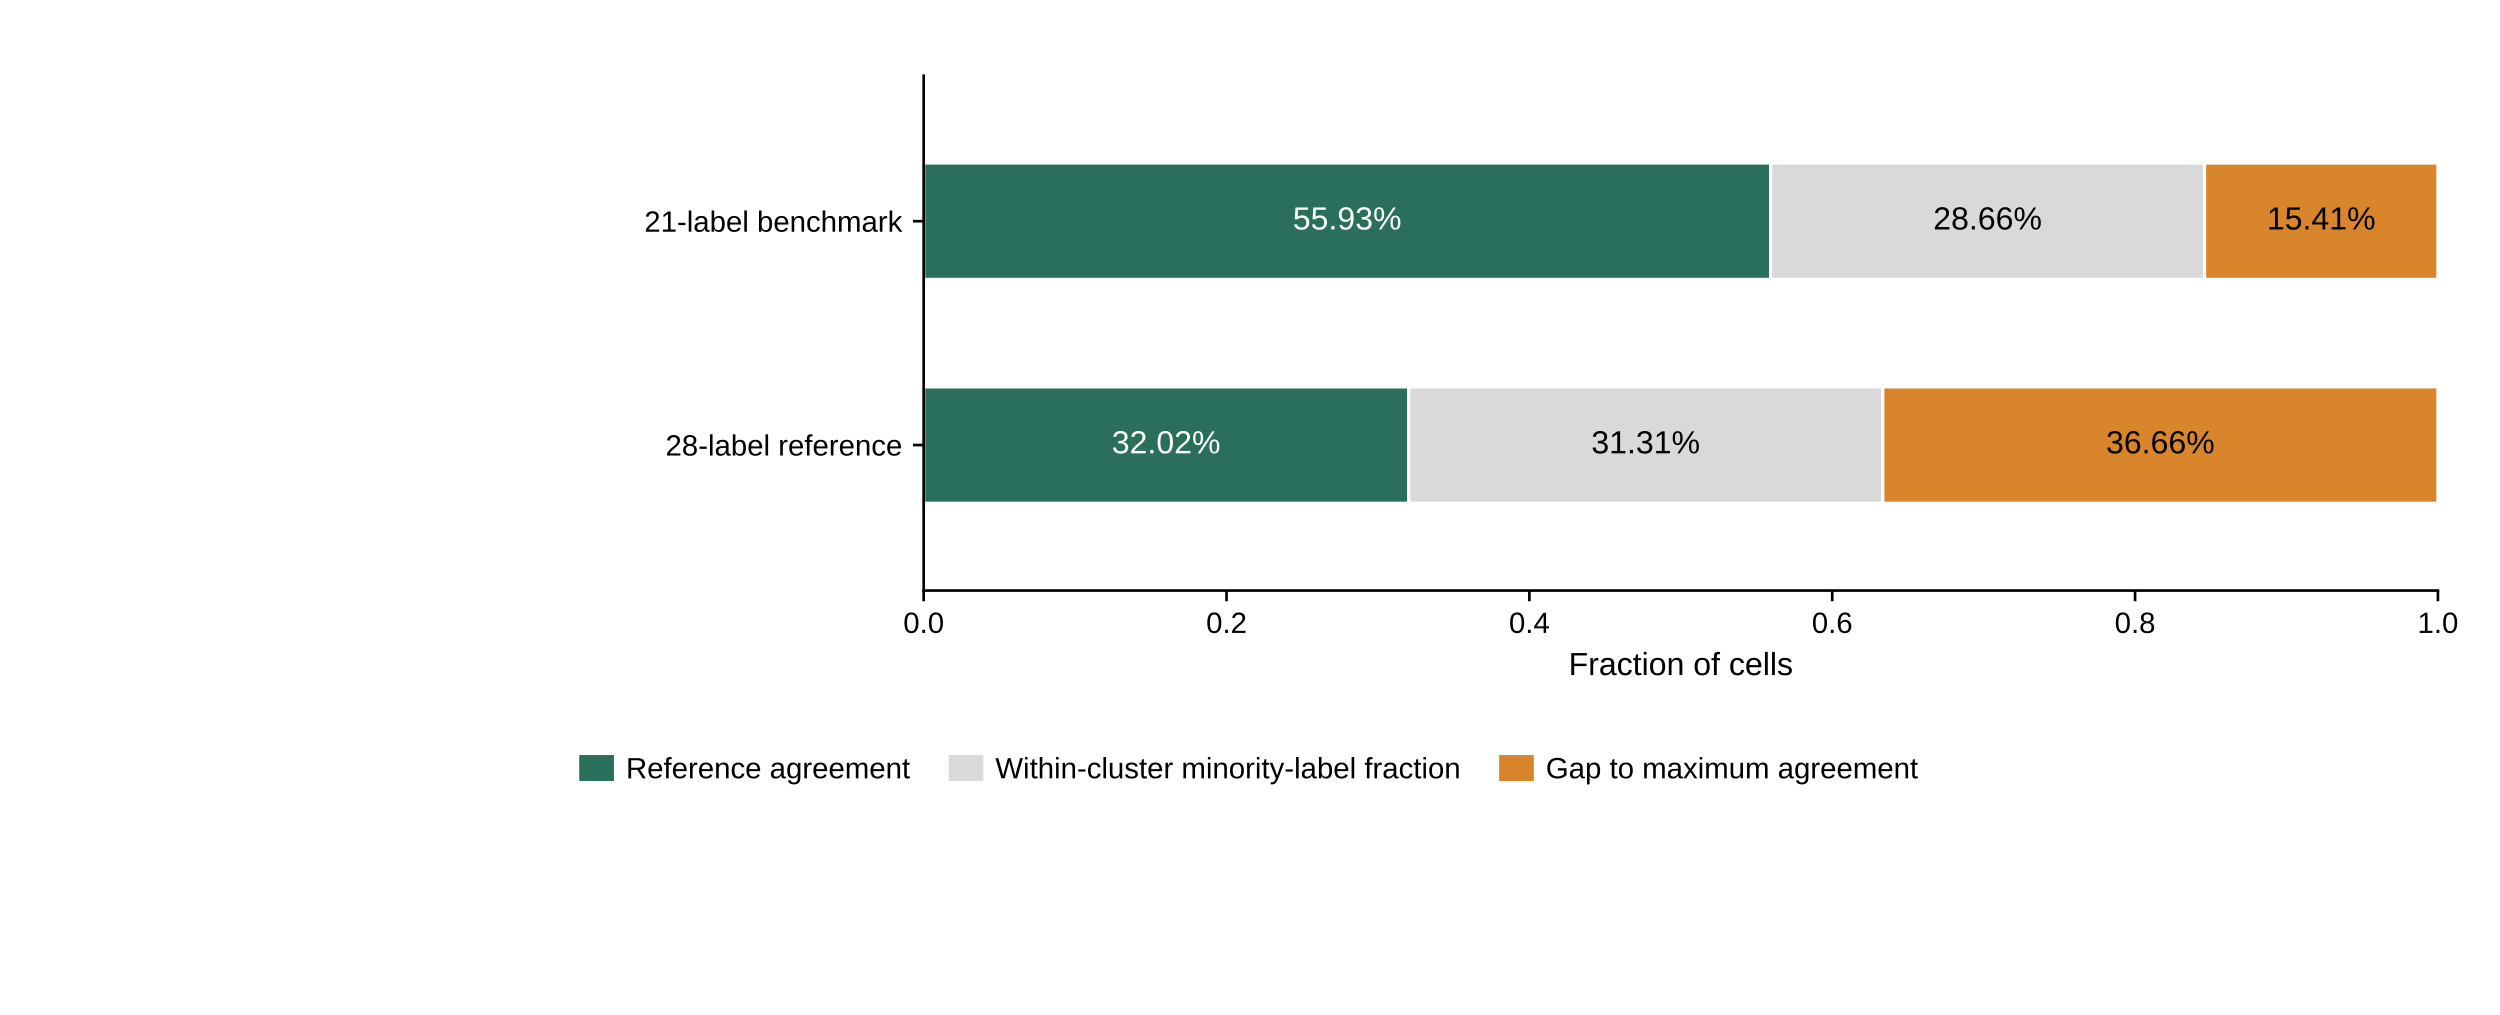
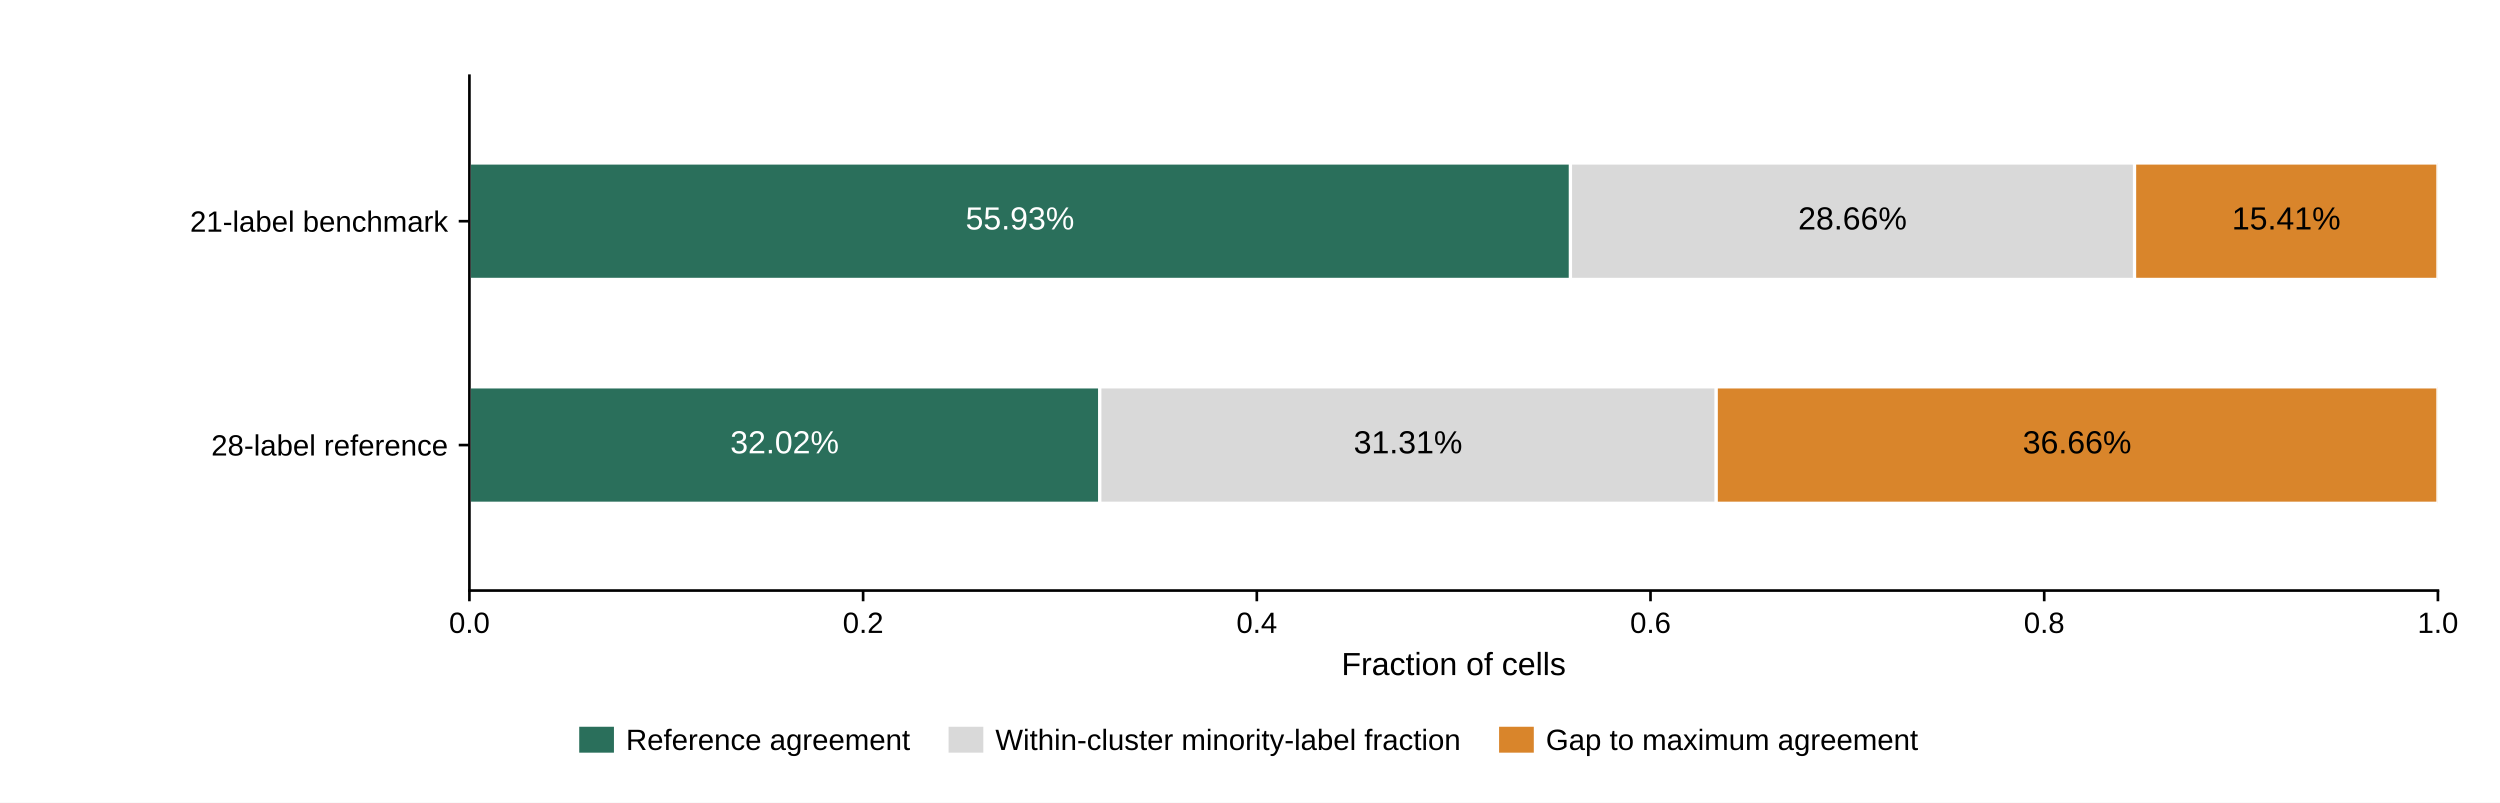
- <svg xmlns="http://www.w3.org/2000/svg" xmlns:xlink="http://www.w3.org/1999/xlink" width="468pt" height="189.921pt" viewBox="0 0 468 189.921" version="1.1">
+ <svg xmlns="http://www.w3.org/2000/svg" xmlns:xlink="http://www.w3.org/1999/xlink" width="468pt" height="150.26pt" viewBox="0 0 468 150.26" version="1.1">
  <defs>
    <style type="text/css">*{stroke-linejoin: round; stroke-linecap: butt}</style>
  </defs>
  <g id="figure_1">
    <g id="patch_1">
-       <path d="M 0 189.921  L 468 189.921  L 468 0  L 0 0  z " style="fill: #ffffff" />
+       <path d="M 0 150.26  L 468 150.26  L 468 0  L 0 0  z " style="fill: #ffffff" />
    </g>
    <g id="axes_1">
      <g id="patch_2">
-         <path d="M 172.913 110.551  L 456.378 110.551  L 456.378 14.173  L 172.913 14.173  z " style="fill: #ffffff" />
+         <path d="M 87.874 110.551  L 456.378 110.551  L 456.378 14.173  L 87.874 14.173  z " style="fill: #ffffff" />
      </g>
      <g id="patch_3">
-         <path d="M 172.913 30.516  L 331.464 30.516  L 331.464 52.305  L 172.913 52.305  z " clip-path="url(#peefa83332d)" style="fill: #2a6f5b; stroke: #ffffff; stroke-width: 0.6; stroke-linejoin: miter" />
+         <path d="M 87.874 30.516  L 293.99 30.516  L 293.99 52.305  L 87.874 52.305  z " clip-path="url(#p483ddc6209)" style="fill: #2a6f5b; stroke: #ffffff; stroke-width: 0.6; stroke-linejoin: miter" />
      </g>
      <g id="patch_4">
-         <path d="M 331.464 30.516  L 412.694 30.516  L 412.694 52.305  L 331.464 52.305  z " clip-path="url(#peefa83332d)" style="fill: #d9d9d9; stroke: #ffffff; stroke-width: 0.6; stroke-linejoin: miter" />
+         <path d="M 293.99 30.516  L 399.589 30.516  L 399.589 52.305  L 293.99 52.305  z " clip-path="url(#p483ddc6209)" style="fill: #d9d9d9; stroke: #ffffff; stroke-width: 0.6; stroke-linejoin: miter" />
      </g>
      <g id="patch_5">
-         <path d="M 412.694 30.516  L 456.378 30.516  L 456.378 52.305  L 412.694 52.305  z " clip-path="url(#peefa83332d)" style="fill: #d9852b; stroke: #ffffff; stroke-width: 0.6; stroke-linejoin: miter" />
+         <path d="M 399.589 30.516  L 456.378 30.516  L 456.378 52.305  L 399.589 52.305  z " clip-path="url(#p483ddc6209)" style="fill: #d9852b; stroke: #ffffff; stroke-width: 0.6; stroke-linejoin: miter" />
      </g>
      <g id="patch_6">
-         <path d="M 172.913 72.419  L 263.689 72.419  L 263.689 94.209  L 172.913 94.209  z " clip-path="url(#peefa83332d)" style="fill: #2a6f5b; stroke: #ffffff; stroke-width: 0.6; stroke-linejoin: miter" />
+         <path d="M 87.874 72.419  L 205.882 72.419  L 205.882 94.209  L 87.874 94.209  z " clip-path="url(#p483ddc6209)" style="fill: #2a6f5b; stroke: #ffffff; stroke-width: 0.6; stroke-linejoin: miter" />
      </g>
      <g id="patch_7">
-         <path d="M 263.689 72.419  L 352.455 72.419  L 352.455 94.209  L 263.689 94.209  z " clip-path="url(#peefa83332d)" style="fill: #d9d9d9; stroke: #ffffff; stroke-width: 0.6; stroke-linejoin: miter" />
+         <path d="M 205.882 72.419  L 321.278 72.419  L 321.278 94.209  L 205.882 94.209  z " clip-path="url(#p483ddc6209)" style="fill: #d9d9d9; stroke: #ffffff; stroke-width: 0.6; stroke-linejoin: miter" />
      </g>
      <g id="patch_8">
-         <path d="M 352.455 72.419  L 456.378 72.419  L 456.378 94.209  L 352.455 94.209  z " clip-path="url(#peefa83332d)" style="fill: #d9852b; stroke: #ffffff; stroke-width: 0.6; stroke-linejoin: miter" />
+         <path d="M 321.278 72.419  L 456.378 72.419  L 456.378 94.209  L 321.278 94.209  z " clip-path="url(#p483ddc6209)" style="fill: #d9852b; stroke: #ffffff; stroke-width: 0.6; stroke-linejoin: miter" />
      </g>
      <g id="matplotlib.axis_1">
        <g id="xtick_1">
          <g id="line2d_1">
            <defs>
              <path id="me28803f079" d="M 0 0  L 0 2  " style="stroke: #000000; stroke-width: 0.5" />
            </defs>
            <g>
-               <use xlink:href="#me28803f079" x="172.913" y="110.551" style="stroke: #000000; stroke-width: 0.5" />
+               <use xlink:href="#me28803f079" x="87.874" y="110.551" style="stroke: #000000; stroke-width: 0.5" />
            </g>
          </g>
          <g id="text_1">
-             <text style="font-size: 5.5px; font-family: 'Arial', 'Liberation Sans', 'DejaVu Sans', sans-serif; text-anchor: middle" x="172.913" y="118.488" transform="rotate(-0 172.9134 118.488)">0.0</text>
+             <text style="font-size: 5.5px; font-family: 'Arial', 'Liberation Sans', 'DejaVu Sans', sans-serif; text-anchor: middle" x="87.874" y="118.488" transform="rotate(-0 87.87402 118.488)">0.0</text>
          </g>
        </g>
        <g id="xtick_2">
          <g id="line2d_2">
            <g>
-               <use xlink:href="#me28803f079" x="229.606" y="110.551" style="stroke: #000000; stroke-width: 0.5" />
+               <use xlink:href="#me28803f079" x="161.575" y="110.551" style="stroke: #000000; stroke-width: 0.5" />
            </g>
          </g>
          <g id="text_2">
-             <text style="font-size: 5.5px; font-family: 'Arial', 'Liberation Sans', 'DejaVu Sans', sans-serif; text-anchor: middle" x="229.606" y="118.488" transform="rotate(-0 229.6063 118.488)">0.2</text>
+             <text style="font-size: 5.5px; font-family: 'Arial', 'Liberation Sans', 'DejaVu Sans', sans-serif; text-anchor: middle" x="161.575" y="118.488" transform="rotate(-0 161.5748 118.488)">0.2</text>
          </g>
        </g>
        <g id="xtick_3">
          <g id="line2d_3">
            <g>
-               <use xlink:href="#me28803f079" x="286.299" y="110.551" style="stroke: #000000; stroke-width: 0.5" />
+               <use xlink:href="#me28803f079" x="235.276" y="110.551" style="stroke: #000000; stroke-width: 0.5" />
            </g>
          </g>
          <g id="text_3">
-             <text style="font-size: 5.5px; font-family: 'Arial', 'Liberation Sans', 'DejaVu Sans', sans-serif; text-anchor: middle" x="286.299" y="118.488" transform="rotate(-0 286.2992 118.488)">0.4</text>
+             <text style="font-size: 5.5px; font-family: 'Arial', 'Liberation Sans', 'DejaVu Sans', sans-serif; text-anchor: middle" x="235.276" y="118.488" transform="rotate(-0 235.2756 118.488)">0.4</text>
          </g>
        </g>
        <g id="xtick_4">
          <g id="line2d_4">
            <g>
-               <use xlink:href="#me28803f079" x="342.992" y="110.551" style="stroke: #000000; stroke-width: 0.5" />
+               <use xlink:href="#me28803f079" x="308.976" y="110.551" style="stroke: #000000; stroke-width: 0.5" />
            </g>
          </g>
          <g id="text_4">
-             <text style="font-size: 5.5px; font-family: 'Arial', 'Liberation Sans', 'DejaVu Sans', sans-serif; text-anchor: middle" x="342.992" y="118.488" transform="rotate(-0 342.9921 118.488)">0.6</text>
+             <text style="font-size: 5.5px; font-family: 'Arial', 'Liberation Sans', 'DejaVu Sans', sans-serif; text-anchor: middle" x="308.976" y="118.488" transform="rotate(-0 308.9764 118.488)">0.6</text>
          </g>
        </g>
        <g id="xtick_5">
          <g id="line2d_5">
            <g>
-               <use xlink:href="#me28803f079" x="399.685" y="110.551" style="stroke: #000000; stroke-width: 0.5" />
+               <use xlink:href="#me28803f079" x="382.677" y="110.551" style="stroke: #000000; stroke-width: 0.5" />
            </g>
          </g>
          <g id="text_5">
-             <text style="font-size: 5.5px; font-family: 'Arial', 'Liberation Sans', 'DejaVu Sans', sans-serif; text-anchor: middle" x="399.685" y="118.488" transform="rotate(-0 399.685 118.488)">0.8</text>
+             <text style="font-size: 5.5px; font-family: 'Arial', 'Liberation Sans', 'DejaVu Sans', sans-serif; text-anchor: middle" x="382.677" y="118.488" transform="rotate(-0 382.6772 118.488)">0.8</text>
          </g>
        </g>
        <g id="xtick_6">
          <g id="line2d_6">
            <g>
              <use xlink:href="#me28803f079" x="456.378" y="110.551" style="stroke: #000000; stroke-width: 0.5" />
            </g>
          </g>
          <g id="text_6">
            <text style="font-size: 5.5px; font-family: 'Arial', 'Liberation Sans', 'DejaVu Sans', sans-serif; text-anchor: middle" x="456.378" y="118.488" transform="rotate(-0 456.378 118.488)">1.0</text>
          </g>
        </g>
        <g id="text_7">
-           <text style="font-size: 6px; font-family: 'Arial', 'Liberation Sans', 'DejaVu Sans', sans-serif; text-anchor: middle" x="314.646" y="126.376" transform="rotate(-0 314.6457 126.3758)">Fraction of cells</text>
+           <text style="font-size: 6px; font-family: 'Arial', 'Liberation Sans', 'DejaVu Sans', sans-serif; text-anchor: middle" x="272.126" y="126.376" transform="rotate(-0 272.126 126.3758)">Fraction of cells</text>
        </g>
      </g>
      <g id="matplotlib.axis_2">
        <g id="ytick_1">
          <g id="line2d_7">
            <defs>
              <path id="m3e0531e842" d="M 0 0  L -2 0  " style="stroke: #000000; stroke-width: 0.5" />
            </defs>
            <g>
-               <use xlink:href="#m3e0531e842" x="172.913" y="41.41" style="stroke: #000000; stroke-width: 0.5" />
+               <use xlink:href="#m3e0531e842" x="87.874" y="41.41" style="stroke: #000000; stroke-width: 0.5" />
            </g>
          </g>
          <g id="text_8">
-             <text style="font-size: 5.5px; font-family: 'Arial', 'Liberation Sans', 'DejaVu Sans', sans-serif; text-anchor: end" x="168.913" y="43.379" transform="rotate(-0 168.9134 43.37887)">21-label benchmark</text>
+             <text style="font-size: 5.5px; font-family: 'Arial', 'Liberation Sans', 'DejaVu Sans', sans-serif; text-anchor: end" x="83.874" y="43.379" transform="rotate(-0 83.87402 43.37887)">21-label benchmark</text>
          </g>
        </g>
        <g id="ytick_2">
          <g id="line2d_8">
            <g>
-               <use xlink:href="#m3e0531e842" x="172.913" y="83.314" style="stroke: #000000; stroke-width: 0.5" />
+               <use xlink:href="#m3e0531e842" x="87.874" y="83.314" style="stroke: #000000; stroke-width: 0.5" />
            </g>
          </g>
          <g id="text_9">
-             <text style="font-size: 5.5px; font-family: 'Arial', 'Liberation Sans', 'DejaVu Sans', sans-serif; text-anchor: end" x="168.913" y="85.282" transform="rotate(-0 168.9134 85.28233)">28-label reference</text>
+             <text style="font-size: 5.5px; font-family: 'Arial', 'Liberation Sans', 'DejaVu Sans', sans-serif; text-anchor: end" x="83.874" y="85.282" transform="rotate(-0 83.87402 85.28233)">28-label reference</text>
          </g>
        </g>
      </g>
      <g id="patch_9">
-         <path d="M 172.913 110.551  L 172.913 14.173  " style="fill: none; stroke: #000000; stroke-width: 0.5; stroke-linejoin: miter; stroke-linecap: square" />
+         <path d="M 87.874 110.551  L 87.874 14.173  " style="fill: none; stroke: #000000; stroke-width: 0.5; stroke-linejoin: miter; stroke-linecap: square" />
      </g>
      <g id="patch_10">
-         <path d="M 172.913 110.551  L 456.378 110.551  " style="fill: none; stroke: #000000; stroke-width: 0.5; stroke-linejoin: miter; stroke-linecap: square" />
+         <path d="M 87.874 110.551  L 456.378 110.551  " style="fill: none; stroke: #000000; stroke-width: 0.5; stroke-linejoin: miter; stroke-linecap: square" />
      </g>
      <g id="text_10">
-         <text style="font-size: 6px; font-family: 'Arial', 'Liberation Sans', 'DejaVu Sans', sans-serif; text-anchor: middle; fill: #ffffff" x="252.189" y="42.962" transform="rotate(-0 252.1888 42.96157)">55.93%</text>
+         <text style="font-size: 6px; font-family: 'Arial', 'Liberation Sans', 'DejaVu Sans', sans-serif; text-anchor: middle; fill: #ffffff" x="190.932" y="42.962" transform="rotate(-0 190.9321 42.96157)">55.93%</text>
      </g>
      <g id="text_11">
-         <text style="font-size: 6px; font-family: 'Arial', 'Liberation Sans', 'DejaVu Sans', sans-serif; text-anchor: middle" x="372.079" y="42.962" transform="rotate(-0 372.0793 42.96157)">28.66%</text>
+         <text style="font-size: 6px; font-family: 'Arial', 'Liberation Sans', 'DejaVu Sans', sans-serif; text-anchor: middle" x="346.79" y="42.962" transform="rotate(-0 346.7897 42.96157)">28.66%</text>
      </g>
      <g id="text_12">
-         <text style="font-size: 6px; font-family: 'Arial', 'Liberation Sans', 'DejaVu Sans', sans-serif; text-anchor: middle" x="434.536" y="42.962" transform="rotate(-0 434.5361 42.96157)">15.41%</text>
+         <text style="font-size: 6px; font-family: 'Arial', 'Liberation Sans', 'DejaVu Sans', sans-serif; text-anchor: middle" x="427.984" y="42.962" transform="rotate(-0 427.9836 42.96157)">15.41%</text>
      </g>
      <g id="text_13">
-         <text style="font-size: 6px; font-family: 'Arial', 'Liberation Sans', 'DejaVu Sans', sans-serif; text-anchor: middle; fill: #ffffff" x="218.301" y="84.865" transform="rotate(-0 218.3011 84.86503)">32.02%</text>
+         <text style="font-size: 6px; font-family: 'Arial', 'Liberation Sans', 'DejaVu Sans', sans-serif; text-anchor: middle; fill: #ffffff" x="146.878" y="84.865" transform="rotate(-0 146.878 84.86503)">32.02%</text>
      </g>
      <g id="text_14">
-         <text style="font-size: 6px; font-family: 'Arial', 'Liberation Sans', 'DejaVu Sans', sans-serif; text-anchor: middle" x="308.072" y="84.865" transform="rotate(-0 308.0717 84.86503)">31.31%</text>
+         <text style="font-size: 6px; font-family: 'Arial', 'Liberation Sans', 'DejaVu Sans', sans-serif; text-anchor: middle" x="263.58" y="84.865" transform="rotate(-0 263.5799 84.86503)">31.31%</text>
      </g>
      <g id="text_15">
-         <text style="font-size: 6px; font-family: 'Arial', 'Liberation Sans', 'DejaVu Sans', sans-serif; text-anchor: middle" x="404.416" y="84.865" transform="rotate(-0 404.4164 84.86503)">36.66%</text>
+         <text style="font-size: 6px; font-family: 'Arial', 'Liberation Sans', 'DejaVu Sans', sans-serif; text-anchor: middle" x="388.828" y="84.865" transform="rotate(-0 388.8279 84.86503)">36.66%</text>
      </g>
    </g>
    <g id="legend_1">
      <g id="patch_11">
-         <path d="M 108.931 145.697  L 114.431 145.697  L 114.431 141.847  L 108.931 141.847  z " style="fill: #2a6f5b; stroke: #2a6f5b; stroke-linejoin: miter" />
+         <path d="M 108.931 140.399  L 114.431 140.399  L 114.431 136.549  L 108.931 136.549  z " style="fill: #2a6f5b; stroke: #2a6f5b; stroke-linejoin: miter" />
      </g>
      <g id="text_16">
-         <text style="font-size: 5.5px; font-family: 'Arial', 'Liberation Sans', 'DejaVu Sans', sans-serif; text-anchor: start" x="117.181" y="145.697" transform="rotate(-0 117.1813 145.6971)">Reference agreement</text>
+         <text style="font-size: 5.5px; font-family: 'Arial', 'Liberation Sans', 'DejaVu Sans', sans-serif; text-anchor: start" x="117.181" y="140.399" transform="rotate(-0 117.1813 140.3989)">Reference agreement</text>
      </g>
      <g id="patch_12">
-         <path d="M 178.075 145.697  L 183.575 145.697  L 183.575 141.847  L 178.075 141.847  z " style="fill: #d9d9d9; stroke: #d9d9d9; stroke-linejoin: miter" />
+         <path d="M 178.075 140.399  L 183.575 140.399  L 183.575 136.549  L 178.075 136.549  z " style="fill: #d9d9d9; stroke: #d9d9d9; stroke-linejoin: miter" />
      </g>
      <g id="text_17">
-         <text style="font-size: 5.5px; font-family: 'Arial', 'Liberation Sans', 'DejaVu Sans', sans-serif; text-anchor: start" x="186.325" y="145.697" transform="rotate(-0 186.3249 145.6971)">Within-cluster minority-label fraction</text>
+         <text style="font-size: 5.5px; font-family: 'Arial', 'Liberation Sans', 'DejaVu Sans', sans-serif; text-anchor: start" x="186.325" y="140.399" transform="rotate(-0 186.3249 140.3989)">Within-cluster minority-label fraction</text>
      </g>
      <g id="patch_13">
-         <path d="M 281.129 145.697  L 286.629 145.697  L 286.629 141.847  L 281.129 141.847  z " style="fill: #d9852b; stroke: #d9852b; stroke-linejoin: miter" />
+         <path d="M 281.129 140.399  L 286.629 140.399  L 286.629 136.549  L 281.129 136.549  z " style="fill: #d9852b; stroke: #d9852b; stroke-linejoin: miter" />
      </g>
      <g id="text_18">
-         <text style="font-size: 5.5px; font-family: 'Arial', 'Liberation Sans', 'DejaVu Sans', sans-serif; text-anchor: start" x="289.379" y="145.697" transform="rotate(-0 289.3786 145.6971)">Gap to maximum agreement</text>
+         <text style="font-size: 5.5px; font-family: 'Arial', 'Liberation Sans', 'DejaVu Sans', sans-serif; text-anchor: start" x="289.379" y="140.399" transform="rotate(-0 289.3786 140.3989)">Gap to maximum agreement</text>
      </g>
    </g>
  </g>
  <defs>
-     <clipPath id="peefa83332d">
-       <rect x="172.913" y="14.173" width="283.465" height="96.378" />
+     <clipPath id="p483ddc6209">
+       <rect x="87.874" y="14.173" width="368.504" height="96.378" />
    </clipPath>
  </defs>
</svg>
